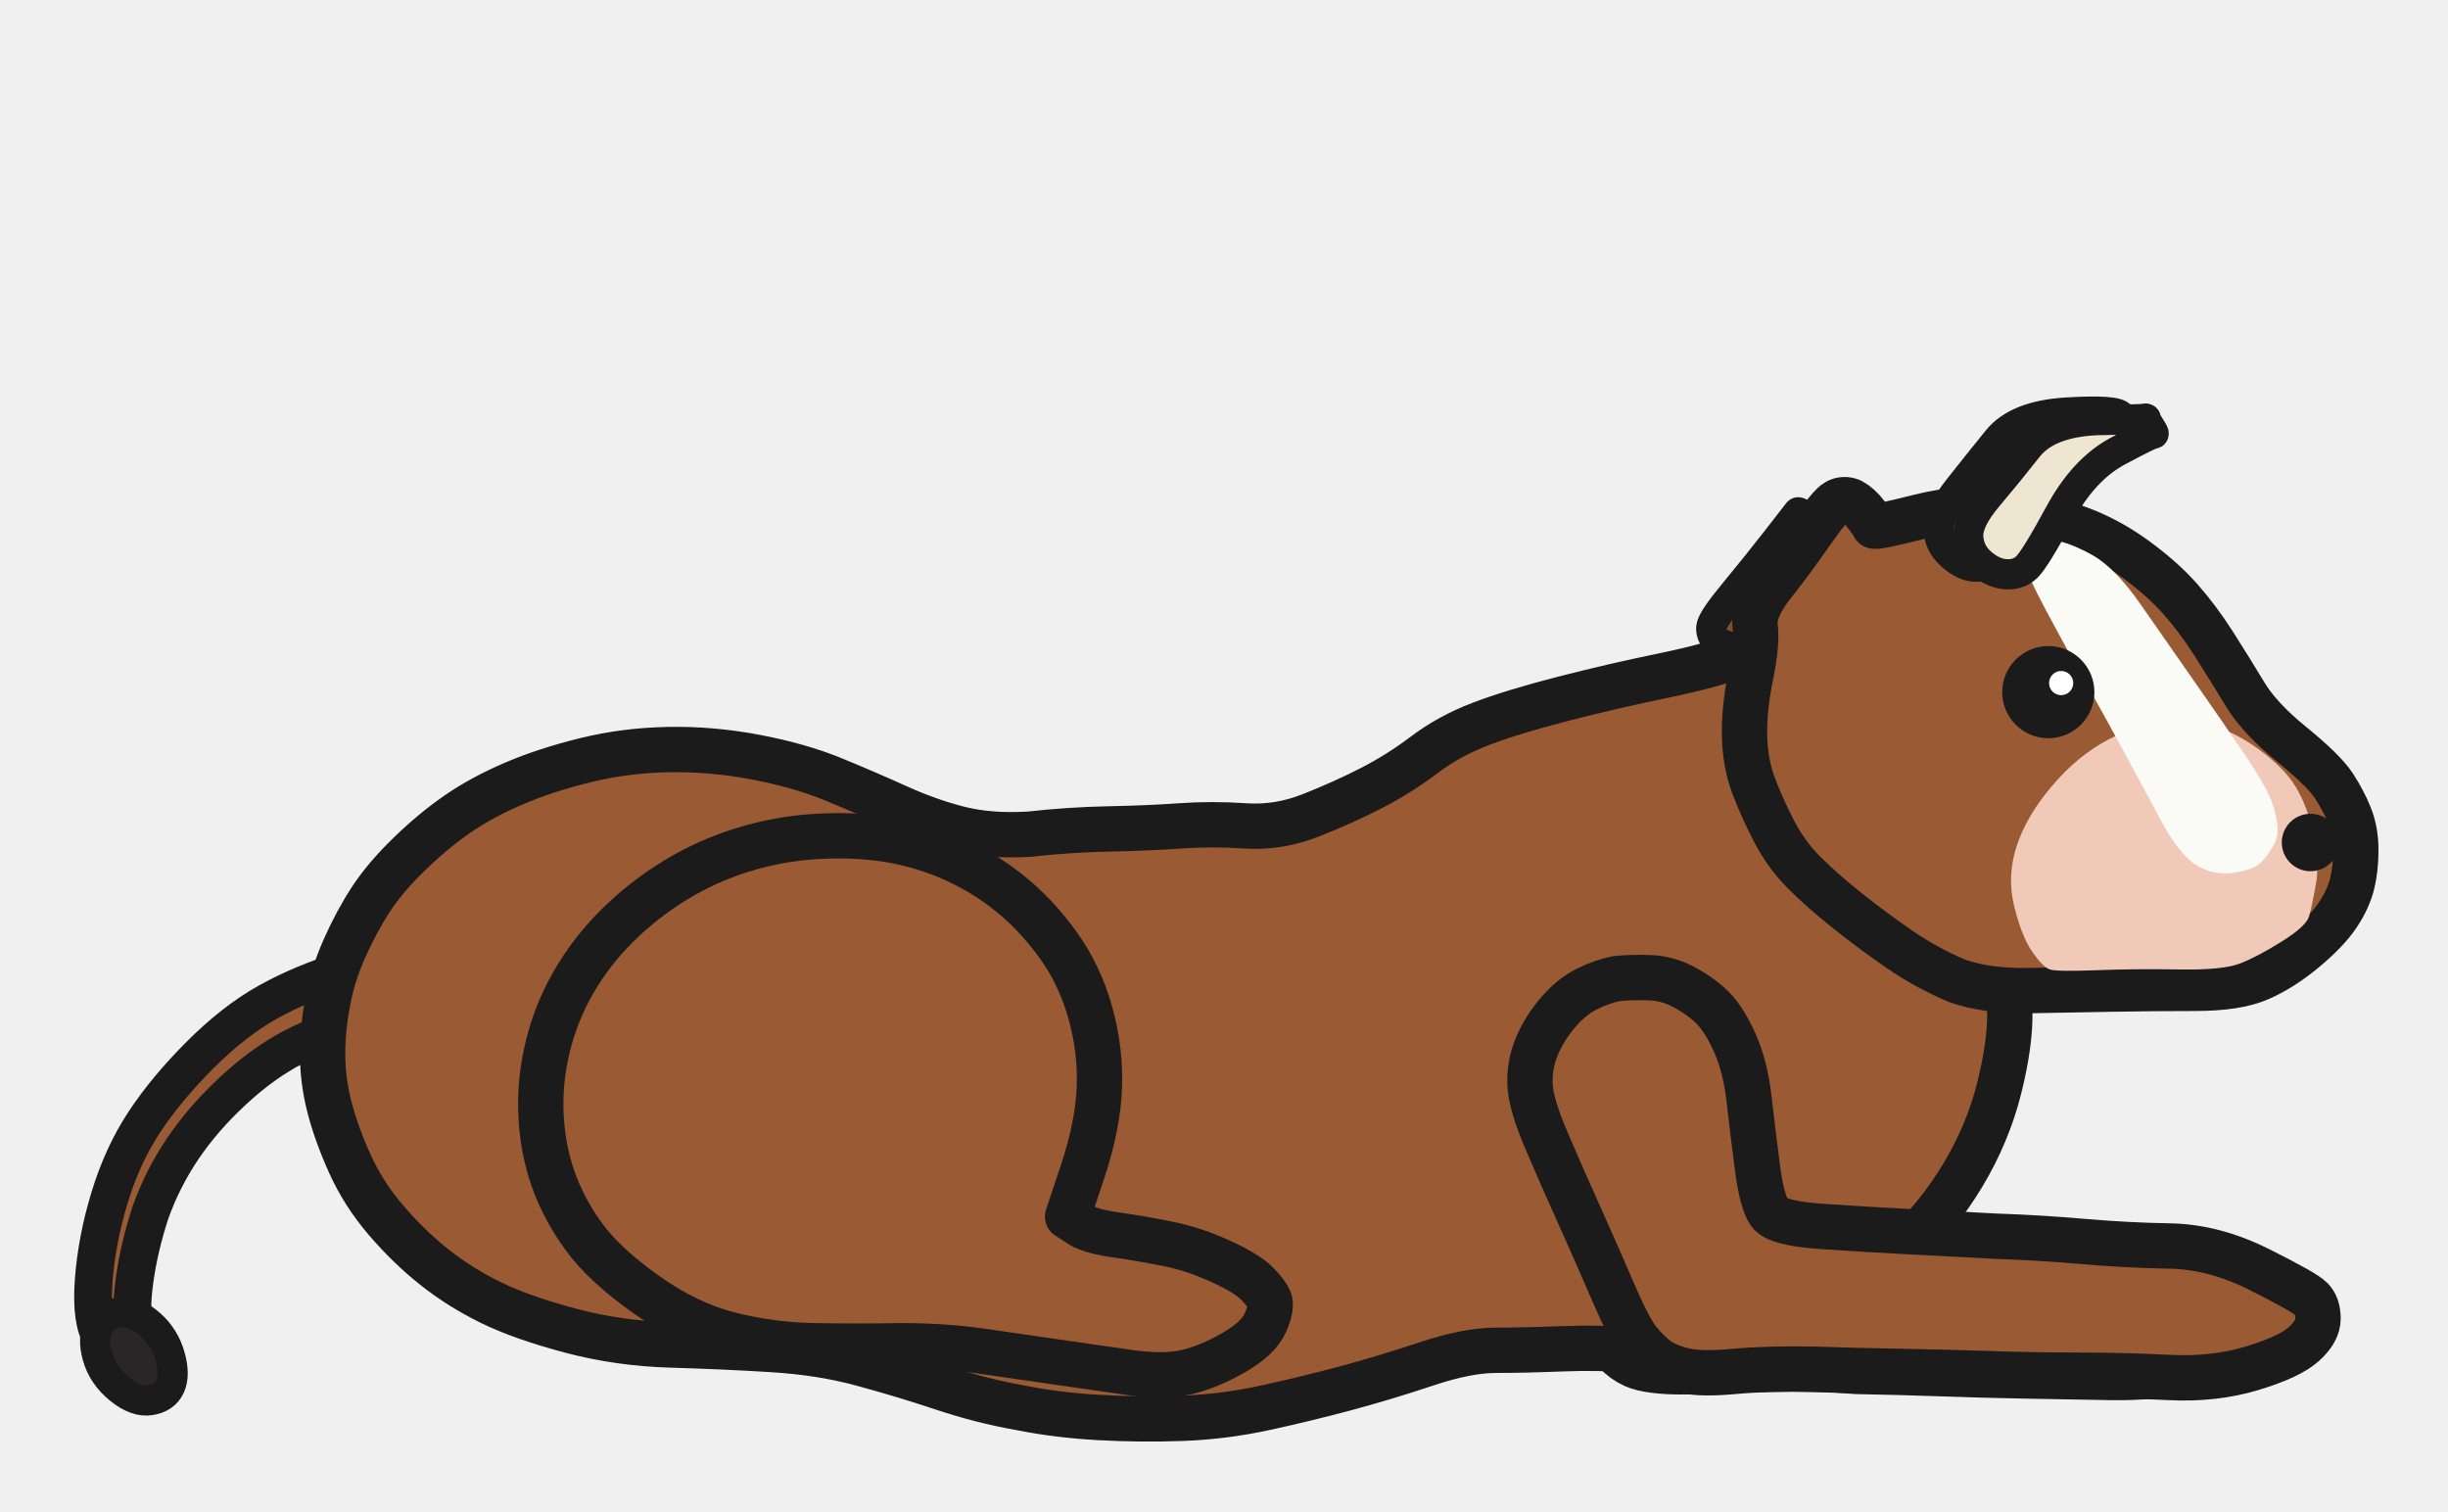
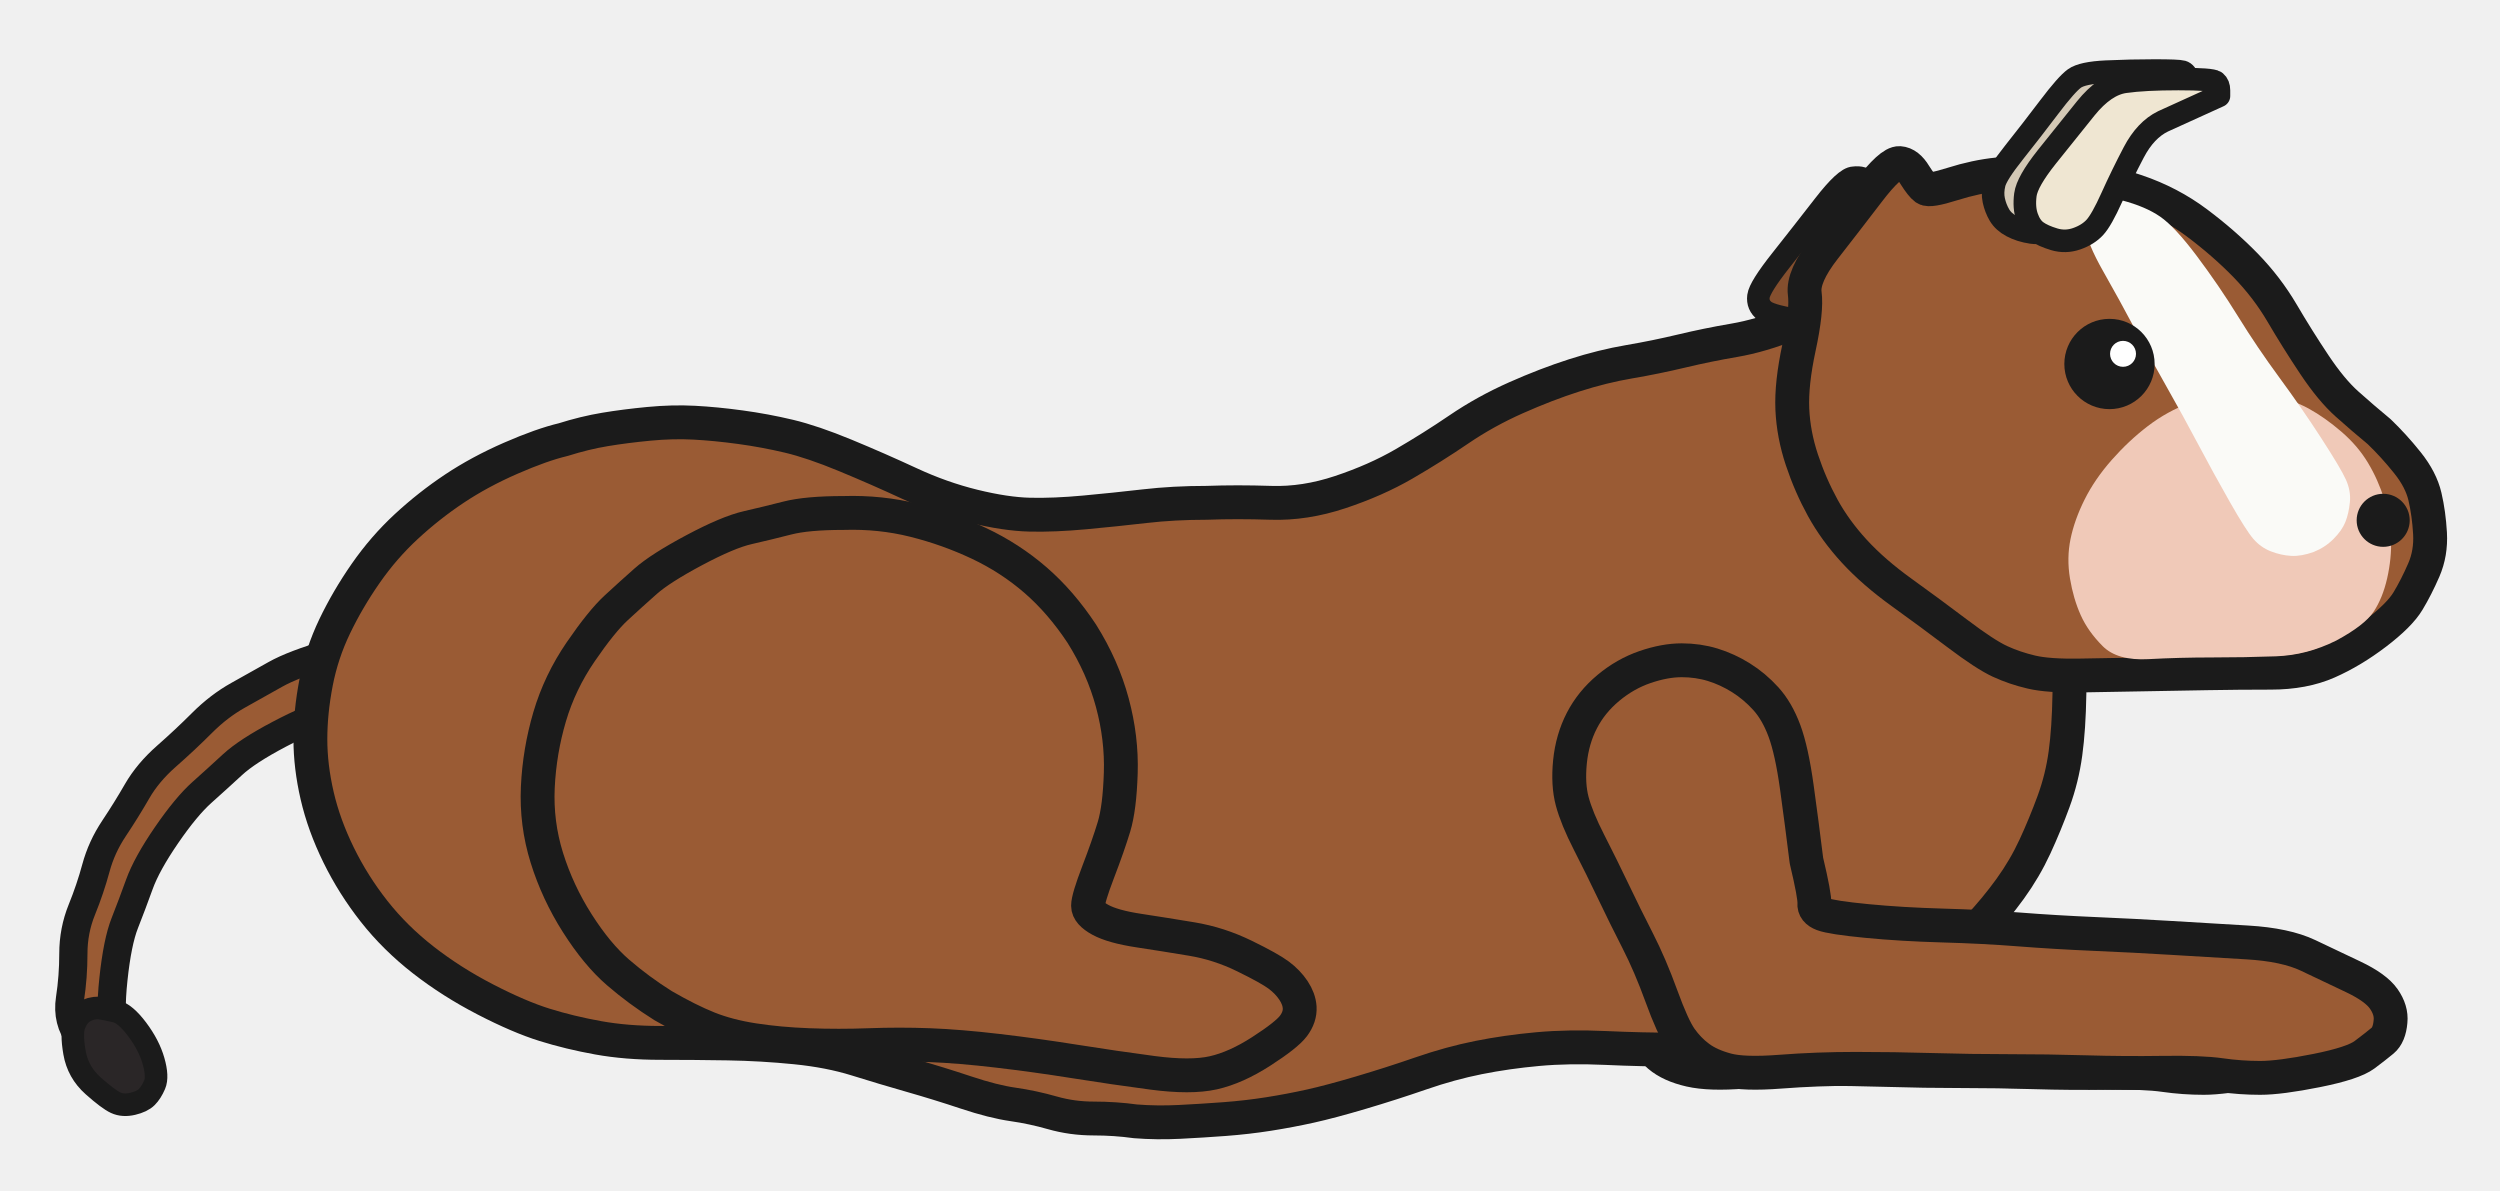
- <svg xmlns="http://www.w3.org/2000/svg" viewBox="0 0 324 200.0" width="324" height="200.0">
+ <svg xmlns="http://www.w3.org/2000/svg" viewBox="0 0 443 211" width="443" height="211">
  <g stroke="#1B1B1B" stroke-linecap="round" stroke-linejoin="round">
-     <path d="M214.5 129.5Q212 129.9 210 130.9t-3.5 2.6t-2.5 3.5t-1.4 4.5t1.1 7.7t2.7 10.3t2.8 10.3t3.6 7.9t4.7 3.4t7 .4t10.1-.3t11.2 .3q5.6 .1 11.2 .3t11.2 .3t11.2 .2t10.6-1t7.1-2.7t2.4-3.1t-.6-3t-6.9-4.4t-12.8-3.2t-13.4-.8t-13.6-.8t-13.4-.8q-6.8-.4 -7.6-2t-.6-5.7t.3-8.6t-.9-7.2t-2.5-4.7t-3.6-3t-4.5-1.8t-4.9 0Z" fill="#854F2E" stroke-width="6" />
-     <path d="M115.5 110.6Q111 110.8 106 112.3t-9.3 4.1t-7.8 6.1t-5.8 7.5t-3.4 8.5t-.9 9t1.8 9t4.6 8.1t8.3 7.3t11 4.9t11.3 1.3t11.4-.2q5.8 0 11.3 .7t11 1.5t11 1.5t8.5 0t6.5-2.9t4.2-3.4t.5-2.4t-1.2-2.3t-3-2.4t-4.5-2.2t-6.5-1.7t-8-1.2q-4-.6 -5.9-1.4t-2.1-1.7t1.8-7t2-10.5t-1.7-9.5t-4.7-9t-6.2-6.4t-7.2-4t-8.5-2.5t-9-.5Z" fill="#854F2E" stroke-width="6" />
-     <path d="M52 126.7Q51 126.7 45.5 128.4t-10 4.2t-9 7t-7.4 8.9t-4.6 10t-2.1 11t1.1 7.7t2.5 2.3t1.8-.7t.1-2.8t-.1-6.5t2.1-9q1.6-4.5 4.3-8.5t6.7-7.7t8.1-5.8t9.8-3.8t6.3-2.7t.2-2.4t-1.3-2.2t-2-.7Z" fill="#9A5B34" stroke-width="5" />
-     <path d="M16 173.7Q14 173.8 13.1 175.4t-.2 4.1t2.9 4.3t4.1 1.5t2.6-1.8t0-4t-2.6-4.2t-3.9-1.6Z" fill="#2A2627" stroke-width="4" />
-     <path d="M246.5 81.7Q243 81.8 239 83.3t-8 3.1t-10.8 3t-13.4 3.1t-10.8 3.3t-7.5 4.1t-7 4.4t-8 3.6t-8.7 1.4t-8.6 0t-9.4 .4t-10.6 .7q-5.2 .3 -9.2-.7t-8.2-2.9t-8.6-3.7t-10.2-2.9t-11.5-1t-11 1.4t-9.5 3.1t-7.4 4t-6.4 5.3t-5.1 6t-3.5 6.5t-2.2 7q-.7 3.5 -.7 7t.9 7t2.7 7.5t4.8 7.5t6.4 6.2t7.5 4.7t10.5 3.7t13.3 1.9t13.4 .6t12 1.9t10.6 3.2t10.2 2.6q5 1 10.5 1.3t11 .1t11-1.4t10.7-2.6t10.6-3.2t9.2-1.8t8.8-.2t9.4 .2t8.3-.6t6.9-1.4t9.5-3.8t10.9-7.5q4.7-4.4 8-9.9t4.8-11.5t1.4-10.2t-.2-8.6t.6-8.7t1.4-9t-.1-8.5t-2.7-7.2t-4.9-5.5t-6.5-3.5t-7.1-1.1Z" fill="#9A5B34" stroke-width="6" />
-     <path d="M108 110.7Q103 111 98.2 112.5t-9 4.1t-7.6 6t-5.7 7.4t-3.4 8.5t-.9 9t1.6 8.5t4.1 7.7t8.2 7.6t11 5.3t11.3 1.5t11.4 0q5.8 0 10.6 .7t9.7 1.4t9.7 1.4t7.8 0t6.3-2.6t4.2-4t.5-3t-1.7-2.2t-4.8-2.9t-7-2.3t-7-1.2t-4.8-1.5q-1.4-.9 -1.4-.9t2-6t2.2-11t-1.2-10t-4.3-9t-6.4-6.8t-7.6-4.6t-8.5-2.5t-9.5-.4Z" fill="#9A5B34" stroke-width="6" />
-     <path d="M214 129.5Q212 129.9 210 130.9t-3.8 3.1t-2.8 4.5t-.9 5t2.2 7.5t4.4 10t4.4 10t3.4 6.5t2.6 2.5t3.5 1.4t6.5 .1t10.4-.3q5.9 .2 11.8 .3t11.8 .3t11.8 .2t11.8 .3t10.9-1.2t6.9-3.2t1.9-3.4t-.9-2.6t-6.9-3.9t-11.8-3.1t-11.5-.6t-11.6-.7q-5.7-.3 -11.5-.6t-11.6-.7t-6.8-1.8t-1.6-6t-1.1-9t-1.9-7.5t-2.9-4.6t-3.7-2.7t-4.5-1.3t-4.5 .1Z" fill="#9A5B34" stroke-width="6" />
-     <path d="M239.4 68.4Q238 67.8 238 67.8t-2.8 3.6t-5.7 7.1t-3 4.5t.7 1.8t4.8 1.4t8 1.3t4.9 .1t.9-1.6t-1.2-5t-2.6-8t-2.6-4.6Z" fill="#854F2E" stroke-width="4" />
-     <path d="M245 66.3Q244 65.9 243.1 66.4t-3.4 4.1t-5.1 6.9t-2.3 5.5t-.6 6.6t-.8 8t1.2 6.5t2.7 6t4 5.5t5.8 5.1t6.9 5.1t7.5 4.1q4 1.4 9.5 1.3t11-.2t11-.1t8.5-1.3t6-3.8t4.4-4.6t1.9-4.1t.5-4.5t-.8-4.5t-2.1-4t-5.6-5.5t-6.2-6.7q-2-3.3 -4.1-6.6t-4.5-6t-6-5.3t-7.5-4t-9.5-2.2t-11.5 .7t-6 1.2t-1-1.5t-2-1.8Z" fill="#9A5B34" stroke-width="6" />
-     <path d="M286.5 95.5Q283 95.8 279 97.9t-7.4 6.1t-4.7 8t-.3 8t2.4 6t2.3 2.3t6.2 .1t11-.1t8-.8t5.5-2.9t3.6-3.3t1-4.8q.4-3.5 -.6-7.1t-2.5-5.8t-4.5-4.4t-6-3.1t-6.5-.6Z" fill="#F0C9B8" stroke="none" data-noink="1" />
-     <path d="M271.5 71.4Q269 70.7 269 70.7t-.6 1.2t-.4 2.6t2.7 6.1t5.1 9.3t5.1 9.2t5 9.3t4.8 6.1t5 1t3.7-1.5t1.7-2.5t0-4q-.5-2.5 -3.9-7.5t-6.9-10t-6.9-9.9t-6.4-6.6t-5.5-2.1Z" fill="#FAFAF7" stroke="none" data-noink="1" />
-     <circle cx="271.1" cy="91.6" r="4.6" fill="#1B1B1B" stroke-width="3" />
-     <circle cx="272.8" cy="90.4" r="1.6" fill="#FFFFFF" stroke="none" data-noink="1" />
-     <circle cx="305.8" cy="111.5" r="2.3" fill="#1B1B1B" stroke-width="3" />
-     <path d="M273.5 54.6Q267 55 264.4 58.2t-5.2 6.5t-2.6 5.3t1.7 3.5t3.2 1.5t2.9-1t4.3-7t7.1-7.7t4.9-2.5t.6-.8t-.6-.9t-7.2-.5Z" fill="#D4C9B6" stroke-width="4" />
-     <path d="M277.5 55.6Q271 55.9 268.4 59.2t-5.3 6.5t-2.6 5.3t1.7 3.5t3.3 1.5t2.8-1t4.3-7t7.7-8.3t4.7-2.3t-.5-1t-.5-1t-6.5 .2Z" fill="#EFE6D2" stroke-width="4" />
+     <path d="M298 117Q295 117 291.5 118.2t-6.3 3.5t-4.5 5.3t-2.4 6.5t-.3 6t1.8 7t2.8 9t2.8 9t2.7 10.5t2.6 8.2t3.3 3.9t5.5 2.5q3.5 .8 9.5 .3t12.5-.5t13 .2t13 .2t13 .2t13 .1t10 .4t7 .5t10-1.3t8.5-2.8t3.2-2.5t1.4-3.4q.2-2 -1.1-4t-5.5-3.9t-8-3.8t-10.3-2.3t-12.7-.8t-12.7-.8t-12.6-.7t-12.7-.8t-12.7-.8t-7.3-2.2t-.7-7.7t.4-11.4q.2-5.8 -.8-9.8t-3-6.7t-4.4-4.5t-5.5-2.8t-6-1Z" fill="#854F2E" stroke-width="6" />
+     <path d="M159 90.8Q153 90.9 149.5 91.8t-7 1.7t-6.6 2.5t-6.3 3.3t-5.7 4.1t-5.3 4.8t-6.2 8.1t-5.4 12.2t-1.7 13t2.2 12.5t6.1 11.5t7.3 8.1q3.1 2.6 7.6 5.2t8 3.7t8 2t9.8 .7t10.7-.1t10.7-.2t11.1 .7t11.4 1.6t11.6 1.6t11.4 1.5t9.8-.1t9-3.9q5-3 6-4.6t.7-3.7t-1.5-3.4t-3.7-3t-6.5-3.2t-10-2.6t-12-1.8t-7.8-2t-1.9-2.5t1.1-5.3t2.7-7.4t1.5-10.3q.1-6.5 -1.8-13t-3.6-9.5t-4.3-6t-7-6.5t-9.7-5.9t-11.2-3.6t-12-1.2Z" fill="#854F2E" stroke-width="6" />
+     <path d="M67 113.7Q65 113.9 58.5 115.8t-9.7 3.7t-6.6 3.7t-6.4 4.9t-6.3 5.9t-5.2 6.2t-4.1 6.6t-3.2 7t-2.5 7.4t-1.5 7.8t-.6 8t1.7 6.9q1.9 2.8 3.4 3.1t2.6-.8t1.1-1.2t-.9-2.5t-.2-9t2-9.9t2.6-6.9t4.8-8.7t6.3-7.6t5.4-4.9t8.3-5.4t9-3.8q3.5-.9 7-1.8t4.9-1.7t2.1-2.3t0-3.5t-2.1-2.8t-3.4-.5Z" fill="#9A5B34" stroke-width="5" />
+     <path d="M17.5 178.6Q16 178.6 14.9 179.3t-1.7 2.2t0 5t3.3 5.9t4 3t3 .2t2.5-1.2t1.4-2.2t-.2-4.2t-2.9-5.6t-3.8-3.2t-3-.6Z" fill="#2A2627" stroke-width="4" />
+     <path d="M339 50.7Q334 50.9 328.5 53t-11 4.3t-10.2 3t-9.3 1.9t-9.3 1.9t-9.7 2.4t-10.4 4t-10.1 5.6t-9.7 6.1t-11.3 5t-12.3 1.9t-11.4 0q-5.8 0 -11 .6t-10.6 1.1t-9.7 .4t-10-1.5t-11.3-4t-11.4-5t-10-3.4t-8.6-1.6t-8.2-.8t-8 .2t-7.8 1t-7.4 1.8q-3.8 .9 -9.3 3.3t-10 5.4t-8.5 6.7t-7.2 8.3t-5.5 9.4t-3.3 10t-1 10t1.2 10t3.8 10.5t6.3 10t8.7 8.6t11 7q6 3.1 10.5 4.5t9.5 2.3t11 .9t12 .1t12 .7t10.8 2.1t9.7 2.9t9.7 3t8.3 2.1t7 1.5t7.3 1t7.4 .5q3.8 .3 7.8 .1t8-.5t7.8-.9t7.4-1.4t9-2.4t10.6-3.4t10.2-2.8t10.5-1.5t12-.2t13 .3t11.5-.5t9.5-1.9q4.5-1.3 9-3.2t8.5-4.3t7.6-5.3t6.8-6.3t5.8-7t4.4-7.5t3.3-8t2.1-8.5t.7-10.5t-.3-12t.9-12t1.9-12q.9-6 .7-9t-1.1-6t-3.6-7.5t-7-7.7t-9.2-4.8t-10-1.3Z" fill="#9A5B34" stroke-width="6" />
+     <path d="M149.5 90.9Q143 90.9 139.5 91.8t-7 1.7t-9.5 4t-8.6 5.5t-5.2 4.7t-6.3 7.8t-5.5 11.5t-2.1 12.5t1.6 12.5t5.4 11.6t7.2 8.7t8 5.9q4.5 2.6 8 4t8 2.1t9.8 .9t10.7 0t10.7 0t12.1 1t13.7 1.9t13.7 2t10.8 0t8.5-3.8t5.7-4.5t1.1-3.3q-.1-1.5 -1.1-3t-2.6-2.7t-6.1-3.4t-9.3-3t-9.4-1.5t-6.8-1.9t-2.2-2.5t1.8-6t2.8-8t1.2-9.5t-1.5-12.5t-5.4-12.2q-3.7-5.6 -8.2-9.5t-10-6.5t-11.5-4.1t-12.5-1.3Z" fill="#9A5B34" stroke-width="6" />
+     <path d="M298 117Q295 117 291.5 118.2t-6.5 3.7t-4.7 5.8t-2.1 7.3t.4 7t3 7.3t4.3 8.7t4.3 8.7t4.2 9.8t3.4 7.5t3.3 3.4t4.9 2.2q3 .8 9.5 .3t13.3-.5t13.6 .2t13.6 .2t13.6 .2t13.6 .1t10.3 .4t7 .5t10-1.3t8.5-2.8t3.2-2.5t1.4-3.4q.2-2 -1.2-4t-5.4-3.9t-8-3.8t-10.8-2.3t-13.4-.8t-13.6-.7t-13.4-.8t-13.6-.7t-13.4-.8t-7.8-1.2t-1.5-1.9t-1.4-7.6q-.8-6.5 -1.7-13t-2.2-10t-3.3-5.7t-4.4-3.7t-5-2.3t-5.5-.8Z" fill="#9A5B34" stroke-width="6" />
+     <path d="M328.5 31.5Q327 31.5 323.2 36.4t-7.6 9.7t-4 6.4t1.1 2.6t7.1 1.8t11.4 1.6t6.5 .2t.9-1.7t-1.6-6.8t-3.7-11.4t-2.6-6.6t-2.2-.7Z" fill="#854F2E" stroke-width="4" />
+     <path d="M336.6 28.9Q335 28.8 331.1 33.9t-7.8 10.1t-3.5 8t-1 9.5t-1.2 11t1.7 9t3.7 8.5t5.6 7.7t8.4 7.3t9.9 7.3t7.5 4.9t5.6 1.9q3 .7 8.6 .6t11.3-.2t11.2-.2t11.3-.1t10.1-1.9t8.5-5.1t5.7-5.7t2.8-5.5t1.1-6.5t-.9-6.5t-3.1-6t-5-5.5q-2.9-2.4 -5.7-4.9t-5.8-7t-5.7-9.1t-6.5-8.5t-8.6-7.5t-10.7-5.6t-9.4-2.5t-7.4-.7t-7.8 .2t-8 1.7t-4.8 .8t-1.9-2.4q-1.2-2 -2.7-2.1Z" fill="#9A5B34" stroke-width="6" />
+     <path d="M395.5 69.7Q392 69.9 388 71.4t-7.4 4.1t-6.4 6t-4.8 7t-2.5 7t-.1 7t1.9 6.5t3.9 5.5t8.1 2.3t11.3-.3t11.3-.2t10.7-2.8q5-2.7 6.6-5.1t2.4-5.9t.7-7t-1.2-7t-2.9-6.5t-4.7-5.5t-5.8-4.1t-6.6-2.2t-7-.5Z" fill="#F0C9B8" stroke="none" data-noink="1" />
+     <path d="M376 35.5Q372 34.2 372 34.2t-1.3 1.9t-1.1 4.4t3.1 7.6t5.6 10.2t5.6 10.2t5.6 10.2t5.6 10.2t4.2 6.6t3.1 2.2t3.6 .8t4-.7q2-.8 3.5-2.3t2.1-3t.8-3.5t-.7-4t-4.4-7.4t-7.4-10.7t-7.3-10.8t-7.3-10.7t-6.5-7t-6.8-2.9Z" fill="#FAFAF7" stroke="none" data-noink="1" />
+     <circle cx="373.8" cy="64.5" r="6.5" fill="#1B1B1B" stroke-width="3" />
+     <circle cx="376.2" cy="62.7" r="2.3" fill="#FFFFFF" stroke="none" data-noink="1" />
+     <circle cx="422.3" cy="92.2" r="3.2" fill="#1B1B1B" stroke-width="3" />
+     <path d="M373.2 12.7Q369 12.9 367.6 13.9t-4.5 5.1t-6.2 8t-3.5 5.5t-.1 3t1 2.6t2.2 2t3.5 1.1t4-1t4.1-5.5t4.1-8.5t8.4-6.9q6.4-2.8 6.9-3.5t.2-1.8t-1-1.3t-4.9-.2t-8.6 .2Z" fill="#D4C9B6" stroke-width="4" />
+     <path d="M386 14Q380 14 376.5 14.5t-6.9 4.7t-6.9 8.6t-3.8 6.7t.3 4t1.7 2.5t3.1 1.4t4-.1t3.2-2t3-5.3t3.9-8t5.2-5.5q3.3-1.5 6.6-3t3.3-1.5t0-1t-.6-1.5t-6.6-.5Z" fill="#EFE6D2" stroke-width="4" />
  </g>
</svg>
